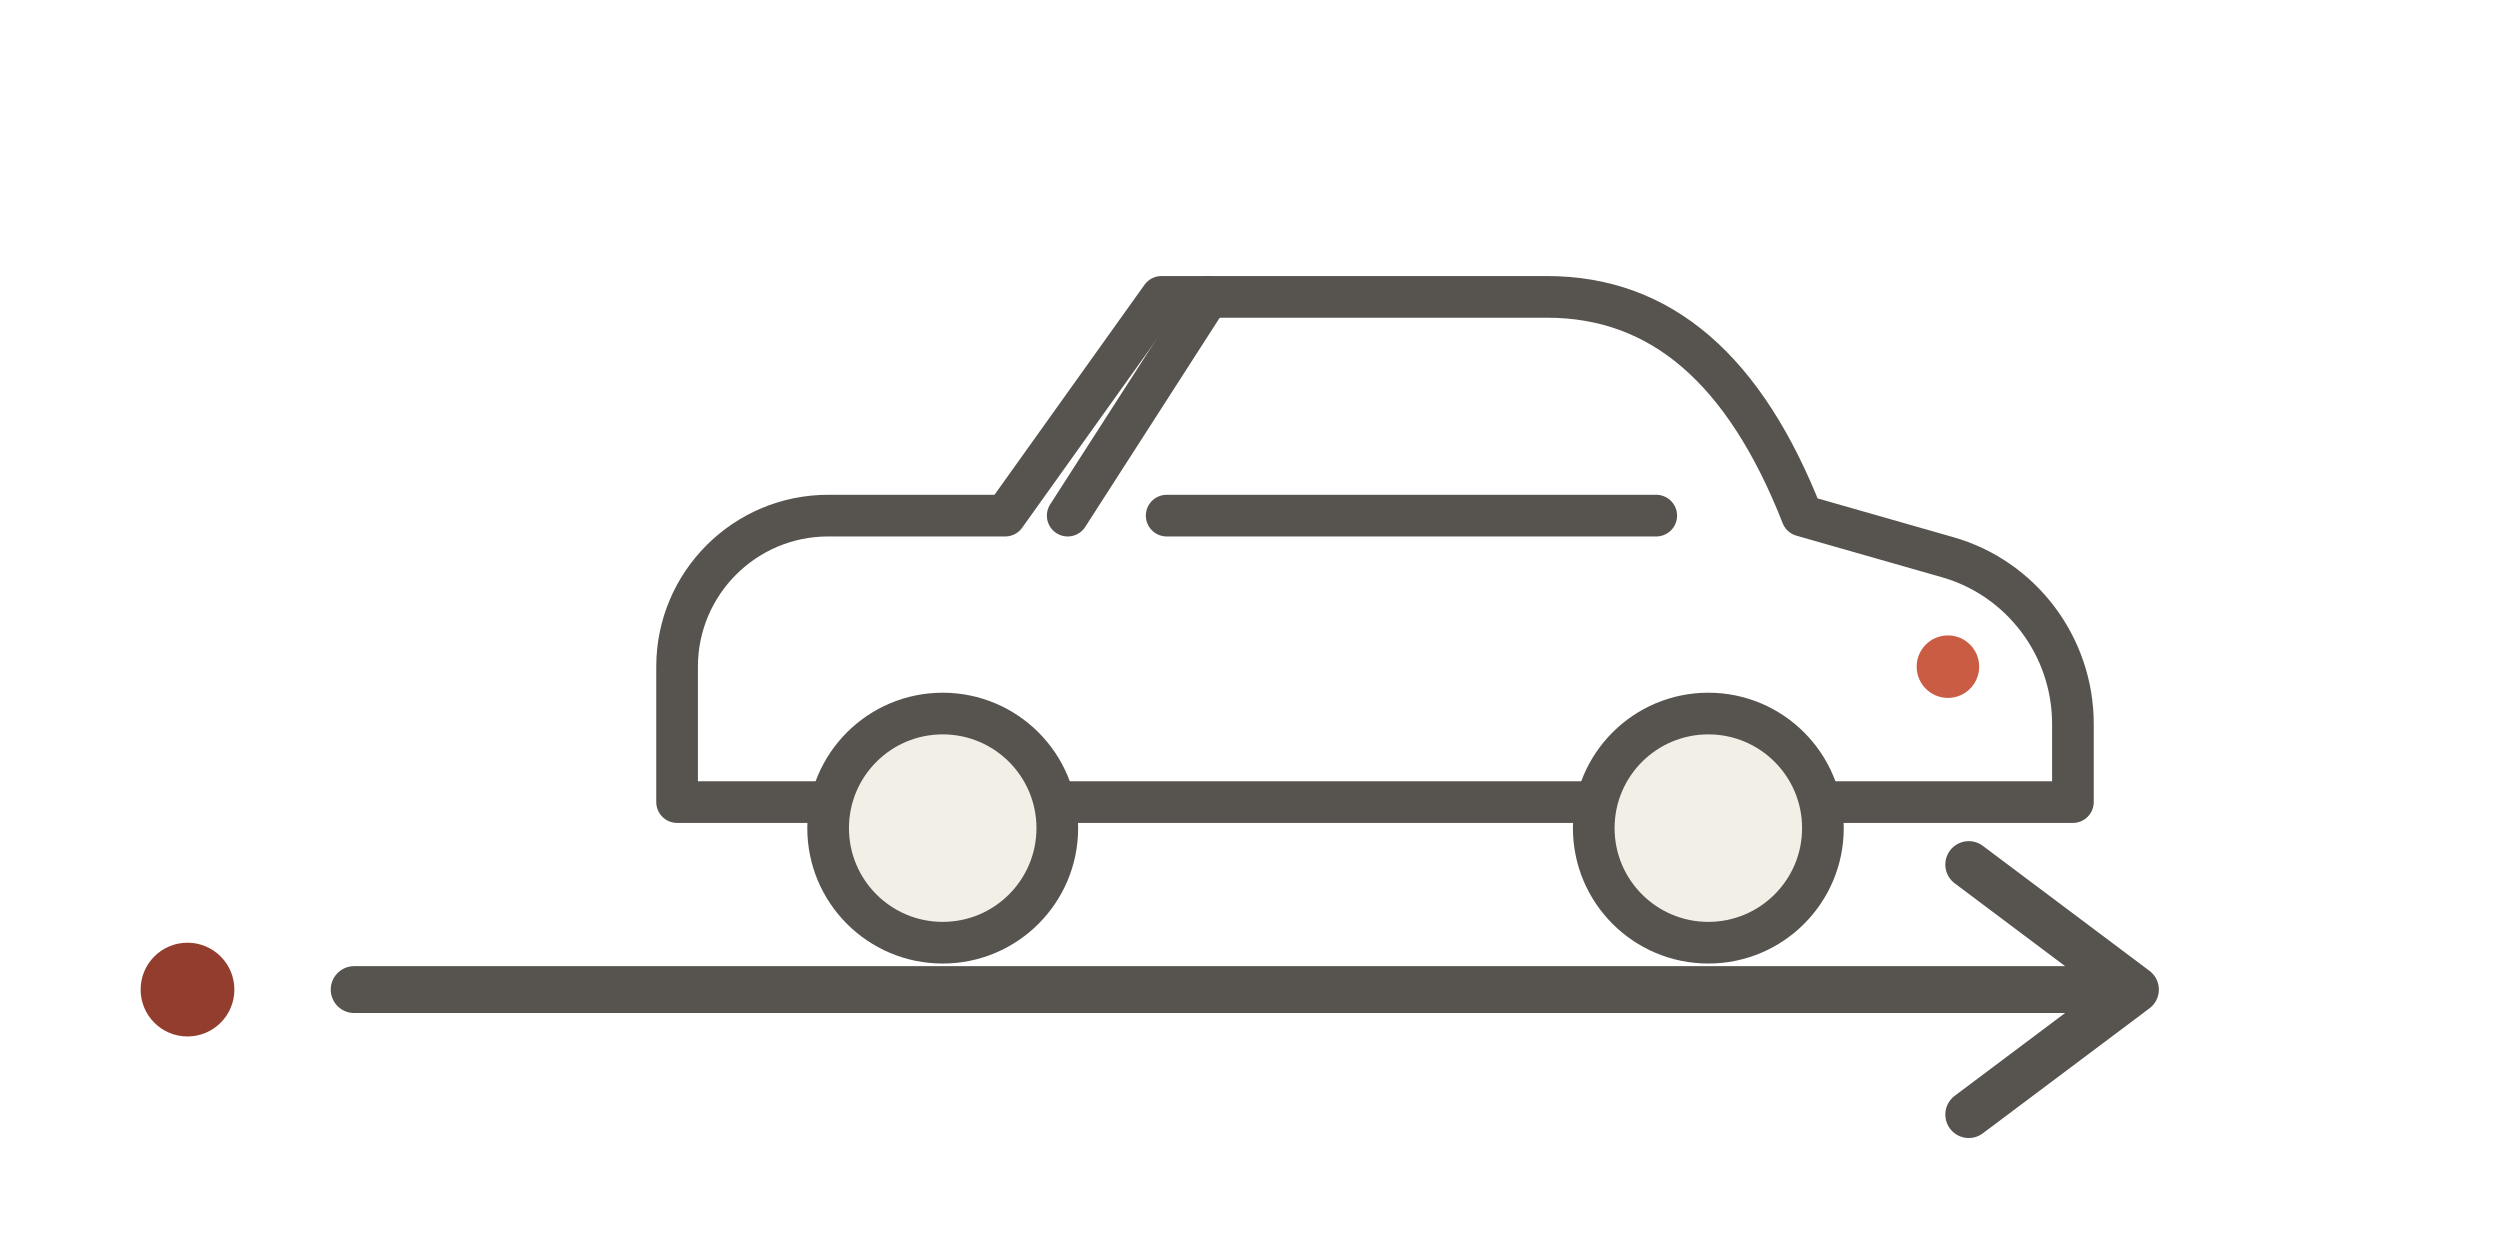
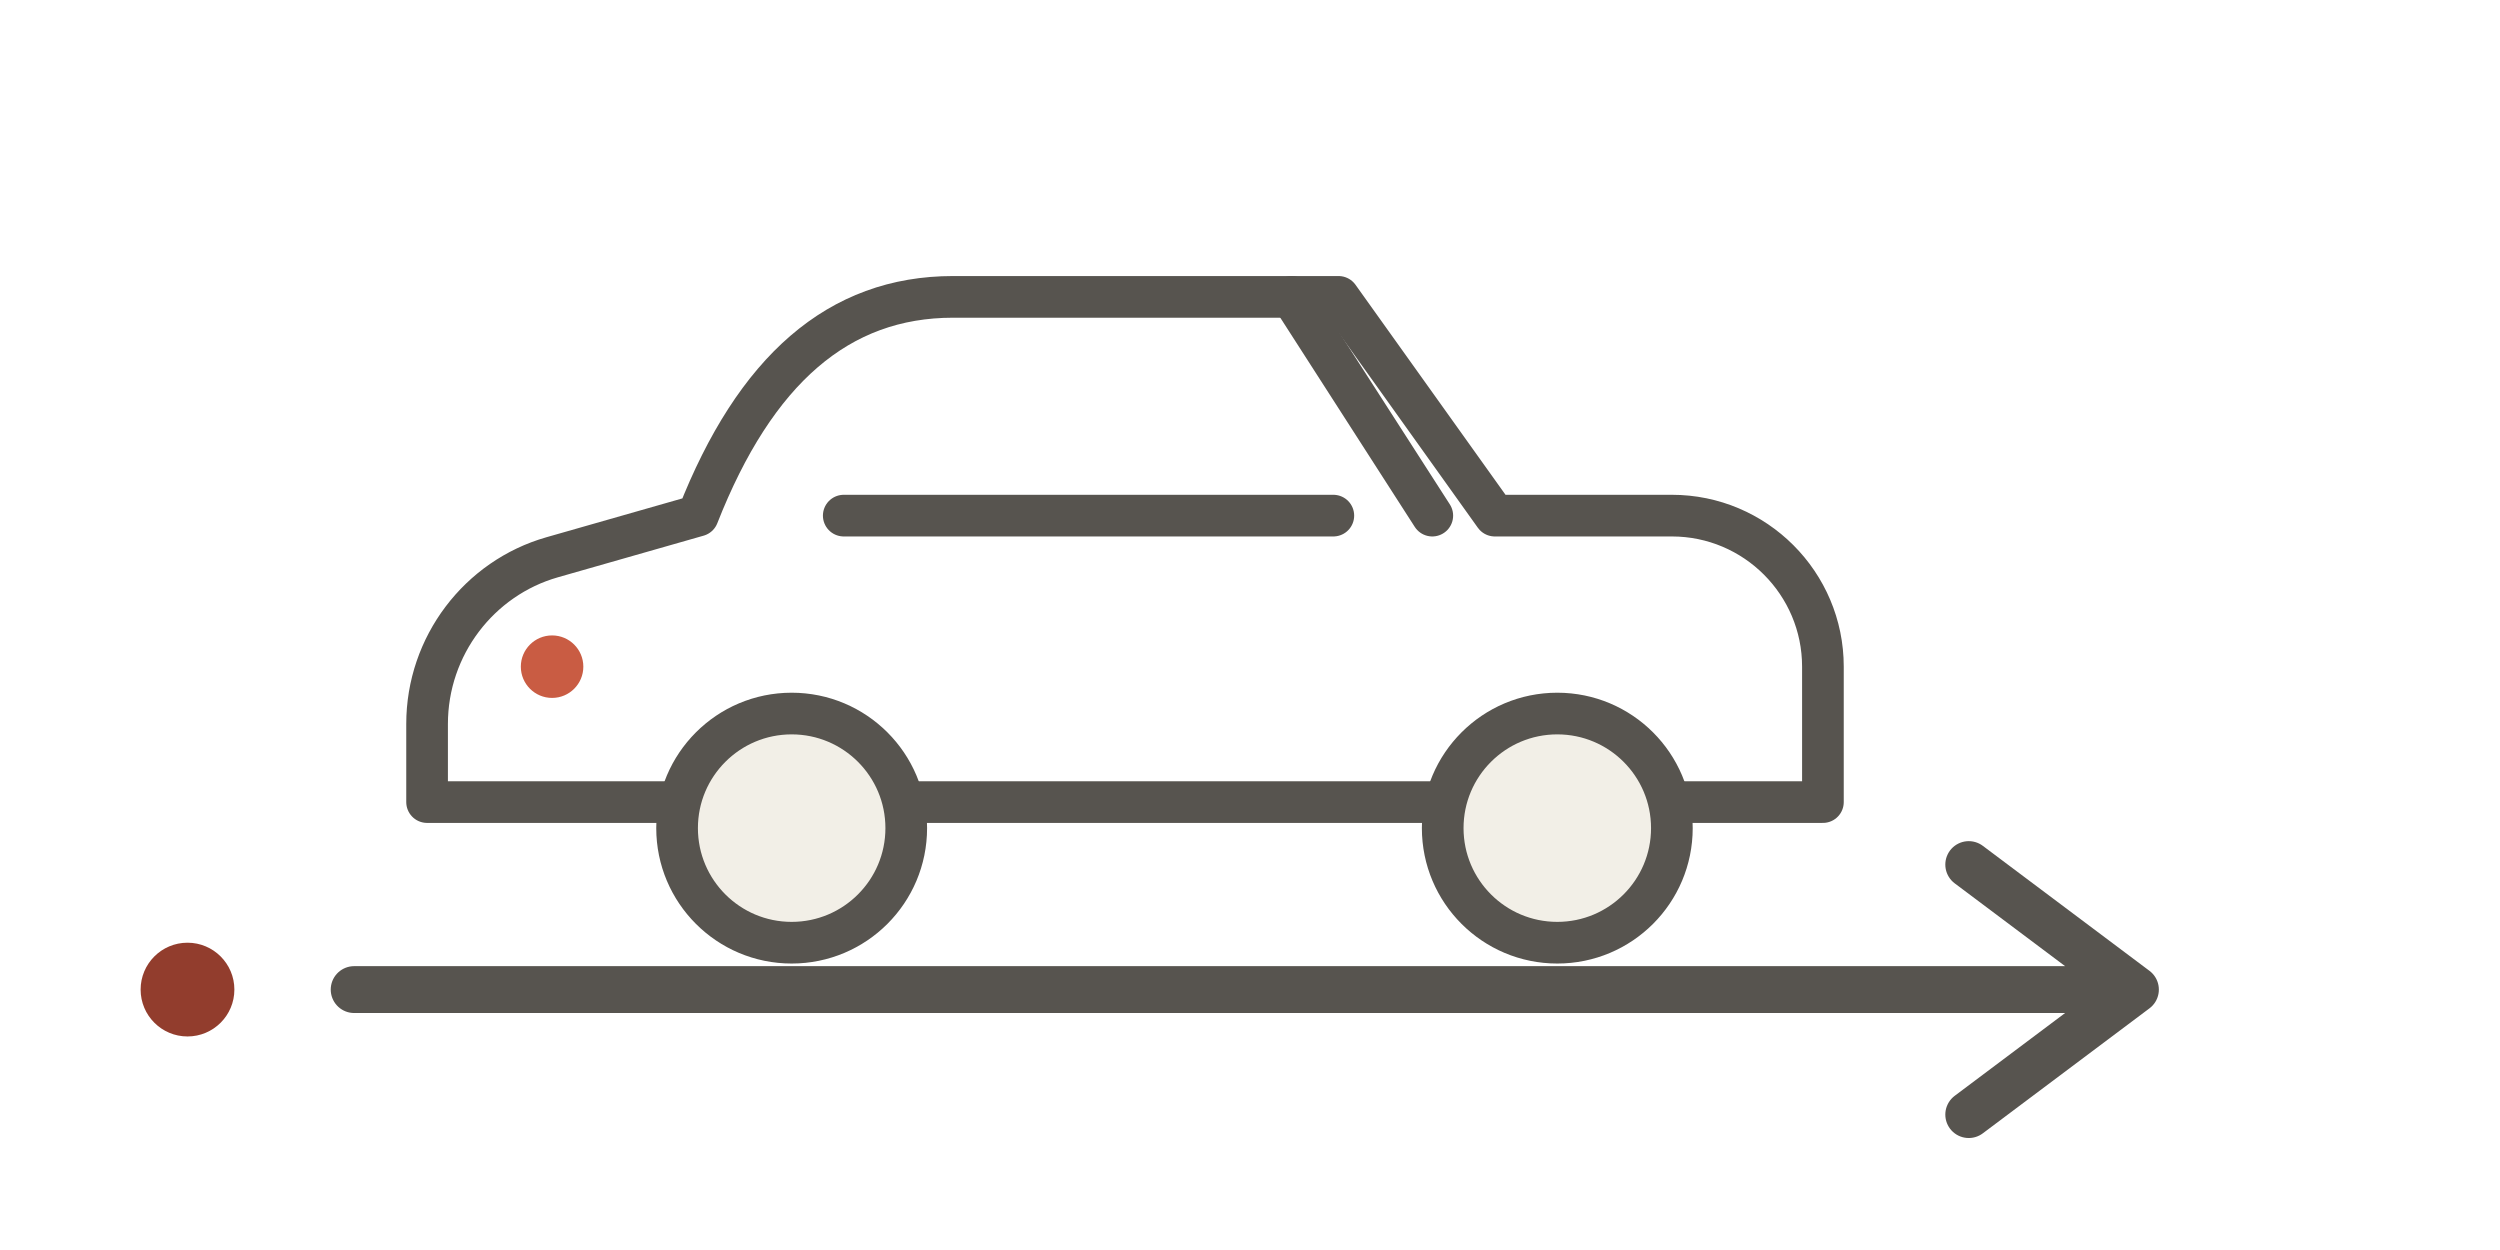
<svg xmlns="http://www.w3.org/2000/svg" viewBox="0 0 480 240" fill="none" role="img" aria-labelledby="title description">
  <circle cx="36" cy="190" r="9" fill="#923D2D" />
  <path d="M68 190h342M378 166l32 24-32 24" stroke="#57544F" stroke-width="9" stroke-linecap="round" stroke-linejoin="round" />
-   <path d="M130 154v-26c0-16 13-29 29-29h34l30-42h74c22 0 38 14 49 42l28 8c14 4 24 17 24 32v15H130Z" stroke="#57544F" stroke-width="8" stroke-linecap="round" stroke-linejoin="round" />
-   <path d="M205 99l27-42M224 99h94" stroke="#57544F" stroke-width="8" stroke-linecap="round" />
-   <circle cx="181" cy="159" r="22" fill="#F2EFE7" stroke="#57544F" stroke-width="8" />
-   <circle cx="328" cy="159" r="22" fill="#F2EFE7" stroke="#57544F" stroke-width="8" />
-   <circle cx="374" cy="128" r="6" fill="#C95C43" />
+   <g transform="translate(480 0) scale(-1 1)">
+     <path d="M130 154v-26c0-16 13-29 29-29h34l30-42h74c22 0 38 14 49 42l28 8c14 4 24 17 24 32v15H130Z" stroke="#57544F" stroke-width="8" stroke-linecap="round" stroke-linejoin="round" />
+     <path d="M205 99l27-42M224 99h94" stroke="#57544F" stroke-width="8" stroke-linecap="round" />
+     <circle cx="181" cy="159" r="22" fill="#F2EFE7" stroke="#57544F" stroke-width="8" />
+     <circle cx="328" cy="159" r="22" fill="#F2EFE7" stroke="#57544F" stroke-width="8" />
+     <circle cx="374" cy="128" r="6" fill="#C95C43" />
+   </g>
</svg>
